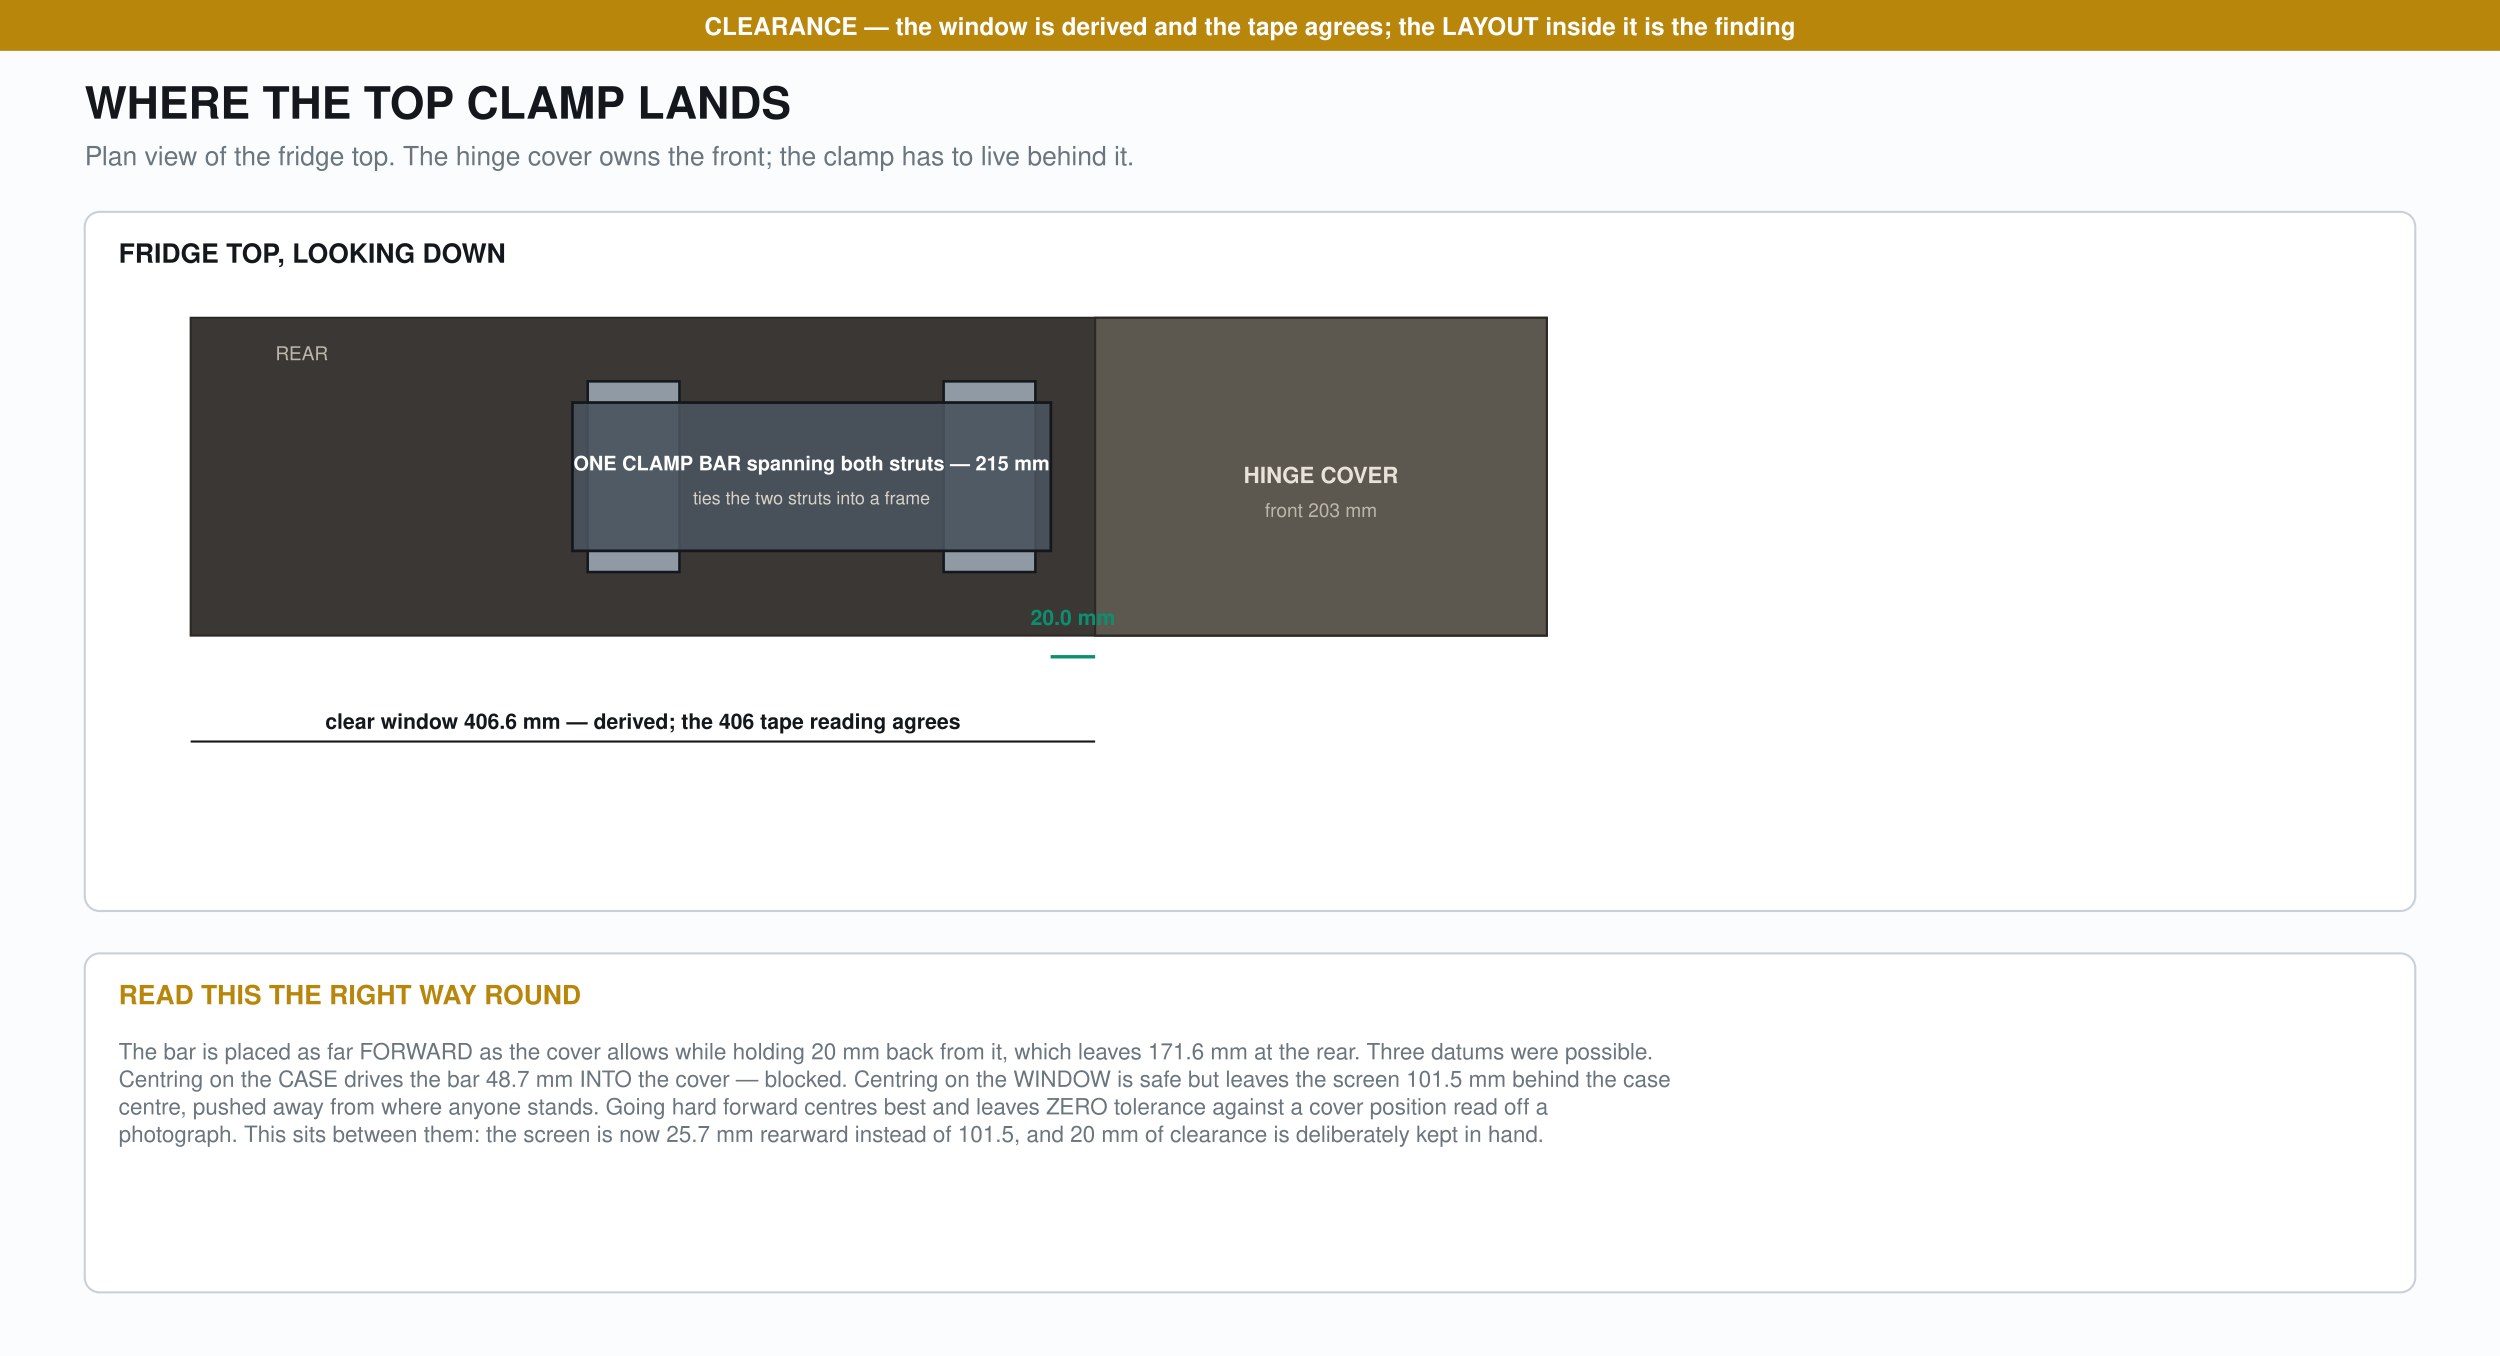
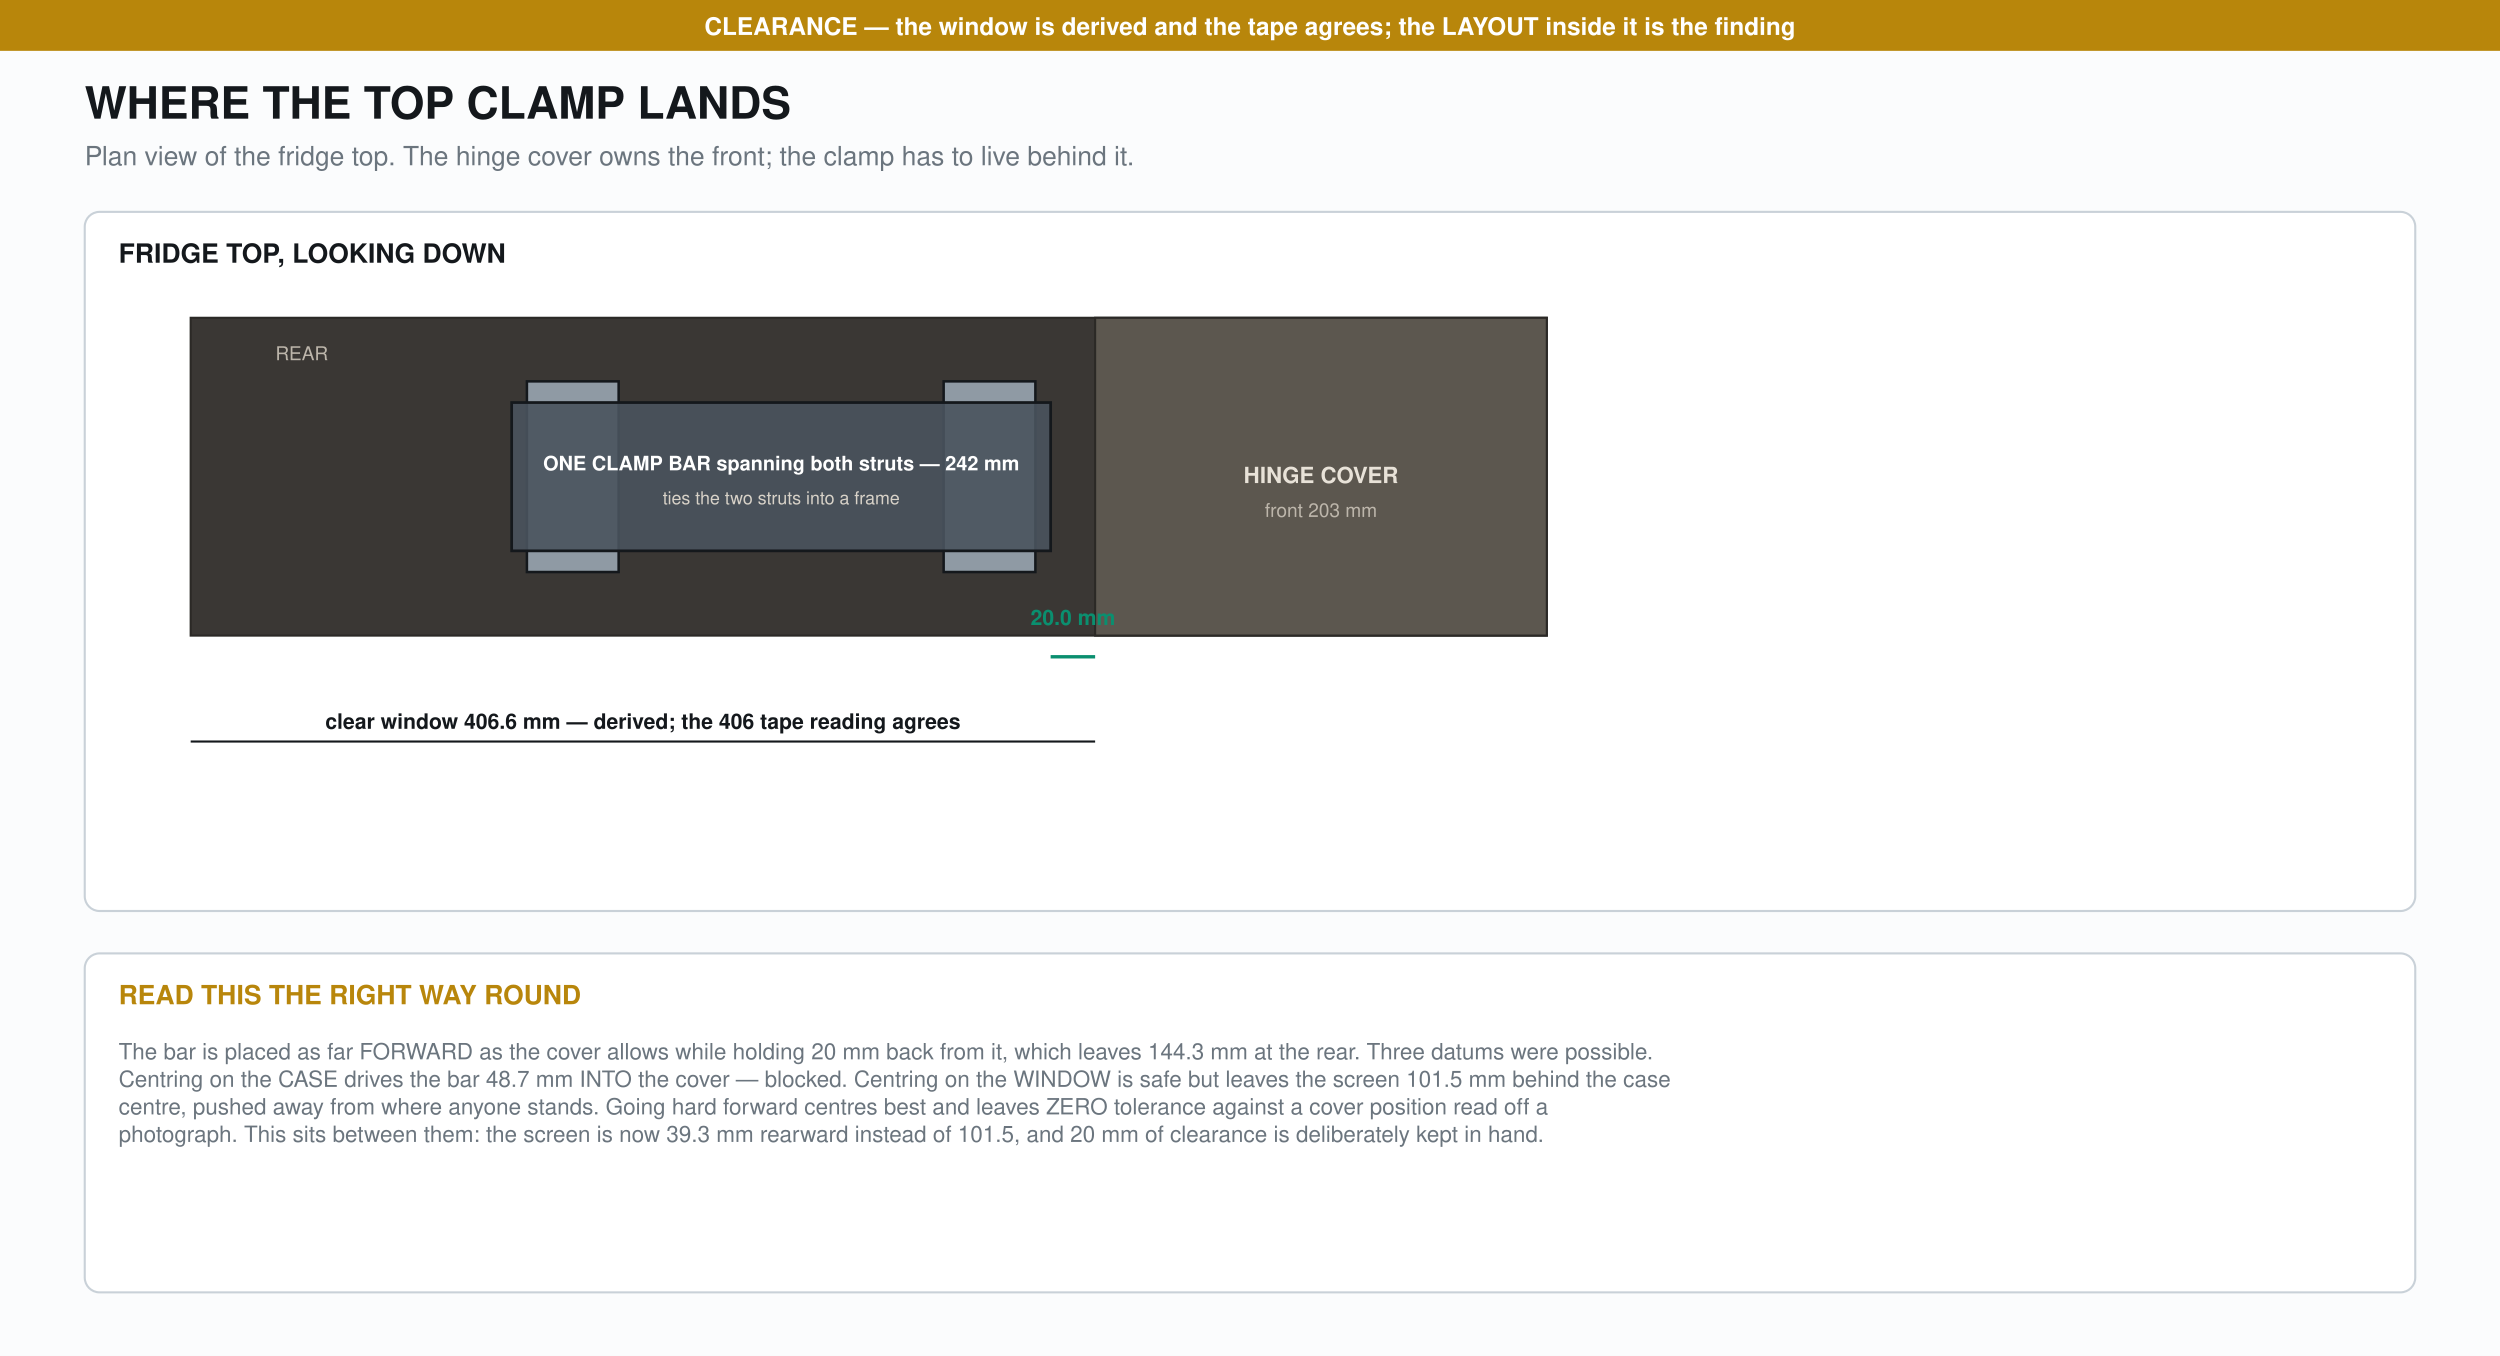
<svg xmlns="http://www.w3.org/2000/svg" width="1180" height="640" viewBox="0 0 1180 640">
  <rect width="1180" height="640" fill="#fbfcfd" />
  <rect width="1180" height="24" fill="#b8860b" />
  <text x="590.00" y="16.50" font-family="Helvetica,Arial,sans-serif" font-size="11.5" text-anchor="middle" fill="#fff" font-weight="bold">CLEARANCE — the window is derived and the tape agrees; the LAYOUT inside it is the finding</text>
  <text x="40.00" y="56.00" font-family="Helvetica,Arial,sans-serif" font-size="21" text-anchor="start" fill="#14181c" font-weight="bold">WHERE THE TOP CLAMP LANDS</text>
  <text x="40.00" y="78.00" font-family="Helvetica,Arial,sans-serif" font-size="12.5" text-anchor="start" fill="#6b757e" font-weight="normal">Plan view of the fridge top. The hinge cover owns the front; the clamp has to live behind it.</text>
  <rect x="40.0" y="100.0" width="1100.0" height="330.0" rx="7" fill="#fff" stroke="#c9d1d8" stroke-width="1" />
  <text x="56.00" y="124.00" font-family="Helvetica,Arial,sans-serif" font-size="12.5" text-anchor="start" fill="#14181c" font-weight="bold">FRIDGE TOP, LOOKING DOWN</text>
  <rect x="90.0" y="150.0" width="640.1" height="150" fill="#3a3734" stroke="#2b2926" />
  <rect x="516.9" y="150.0" width="213.2" height="150" fill="#5c574f" stroke="#2b2926" />
  <text x="623.50" y="228.00" font-family="Helvetica,Arial,sans-serif" font-size="10.5" text-anchor="middle" fill="#e8e2d8" font-weight="bold">HINGE COVER</text>
  <text x="623.50" y="244.00" font-family="Helvetica,Arial,sans-serif" font-size="9" text-anchor="middle" fill="#bdb6ab" font-weight="normal">front 203 mm</text>
  <text x="130.00" y="170.00" font-family="Helvetica,Arial,sans-serif" font-size="9" text-anchor="start" fill="#bdb6ab" font-weight="normal">REAR</text>
-   <rect x="277.4" y="180.0" width="43.3" height="90" fill="#8f9aa4" stroke="#14181c" stroke-width="1.2" />
+   <rect x="248.7" y="180.0" width="43.3" height="90" fill="#8f9aa4" stroke="#14181c" stroke-width="1.2" />
  <rect x="445.4" y="180.0" width="43.3" height="90" fill="#8f9aa4" stroke="#14181c" stroke-width="1.2" />
-   <rect x="270.2" y="190.0" width="225.8" height="70" fill="#4a545e" fill-opacity="0.9" stroke="#14181c" stroke-width="1.3" />
-   <text x="383.05" y="222.00" font-family="Helvetica,Arial,sans-serif" font-size="9.4" text-anchor="middle" fill="#fff" font-weight="bold">ONE CLAMP BAR spanning both struts — 215 mm</text>
-   <text x="383.05" y="238.00" font-family="Helvetica,Arial,sans-serif" font-size="8.4" text-anchor="middle" fill="#d8d2c8" font-weight="normal">ties the two struts into a frame</text>
+   <rect x="241.5" y="190.0" width="254.4" height="70" fill="#4a545e" fill-opacity="0.9" stroke="#14181c" stroke-width="1.3" />
+   <text x="368.74" y="222.00" font-family="Helvetica,Arial,sans-serif" font-size="9.4" text-anchor="middle" fill="#fff" font-weight="bold">ONE CLAMP BAR spanning both struts — 242 mm</text>
+   <text x="368.74" y="238.00" font-family="Helvetica,Arial,sans-serif" font-size="8.4" text-anchor="middle" fill="#d8d2c8" font-weight="normal">ties the two struts into a frame</text>
  <line x1="495.9" y1="310.0" x2="516.9" y2="310.0" stroke="#0a8f6f" stroke-width="1.6" />
  <text x="506.43" y="295.00" font-family="Helvetica,Arial,sans-serif" font-size="10" text-anchor="middle" fill="#0a8f6f" font-weight="bold">20.0 mm</text>
  <line x1="90.0" y1="350.0" x2="516.9" y2="350.0" stroke="#14181c" stroke-width="1" />
  <text x="303.46" y="344.00" font-family="Helvetica,Arial,sans-serif" font-size="10" text-anchor="middle" fill="#14181c" font-weight="bold">clear window 406.6 mm — derived; the 406 tape reading agrees</text>
  <rect x="40.0" y="450.0" width="1100.0" height="160.0" rx="7" fill="#fff" stroke="#c9d1d8" stroke-width="1" />
  <text x="56.00" y="474.00" font-family="Helvetica,Arial,sans-serif" font-size="12.5" text-anchor="start" fill="#b8860b" font-weight="bold">READ THIS THE RIGHT WAY ROUND</text>
-   <text x="56.00" y="500.00" font-family="Helvetica,Arial,sans-serif" font-size="10.6" text-anchor="start" fill="#6b757e" font-weight="normal">The bar is placed as far FORWARD as the cover allows while holding 20 mm back from it, which leaves 171.6 mm at the rear. Three datums were possible.</text>
+   <text x="56.00" y="500.00" font-family="Helvetica,Arial,sans-serif" font-size="10.6" text-anchor="start" fill="#6b757e" font-weight="normal">The bar is placed as far FORWARD as the cover allows while holding 20 mm back from it, which leaves 144.3 mm at the rear. Three datums were possible.</text>
  <text x="56.00" y="513.00" font-family="Helvetica,Arial,sans-serif" font-size="10.6" text-anchor="start" fill="#6b757e" font-weight="normal">Centring on the CASE drives the bar 48.7 mm INTO the cover — blocked. Centring on the WINDOW is safe but leaves the screen 101.5 mm behind the case</text>
  <text x="56.00" y="526.00" font-family="Helvetica,Arial,sans-serif" font-size="10.6" text-anchor="start" fill="#6b757e" font-weight="normal">centre, pushed away from where anyone stands. Going hard forward centres best and leaves ZERO tolerance against a cover position read off a</text>
-   <text x="56.00" y="539.00" font-family="Helvetica,Arial,sans-serif" font-size="10.6" text-anchor="start" fill="#6b757e" font-weight="normal">photograph. This sits between them: the screen is now 25.7 mm rearward instead of 101.5, and 20 mm of clearance is deliberately kept in hand.</text>
+   <text x="56.00" y="539.00" font-family="Helvetica,Arial,sans-serif" font-size="10.6" text-anchor="start" fill="#6b757e" font-weight="normal">photograph. This sits between them: the screen is now 39.3 mm rearward instead of 101.5, and 20 mm of clearance is deliberately kept in hand.</text>
</svg>
